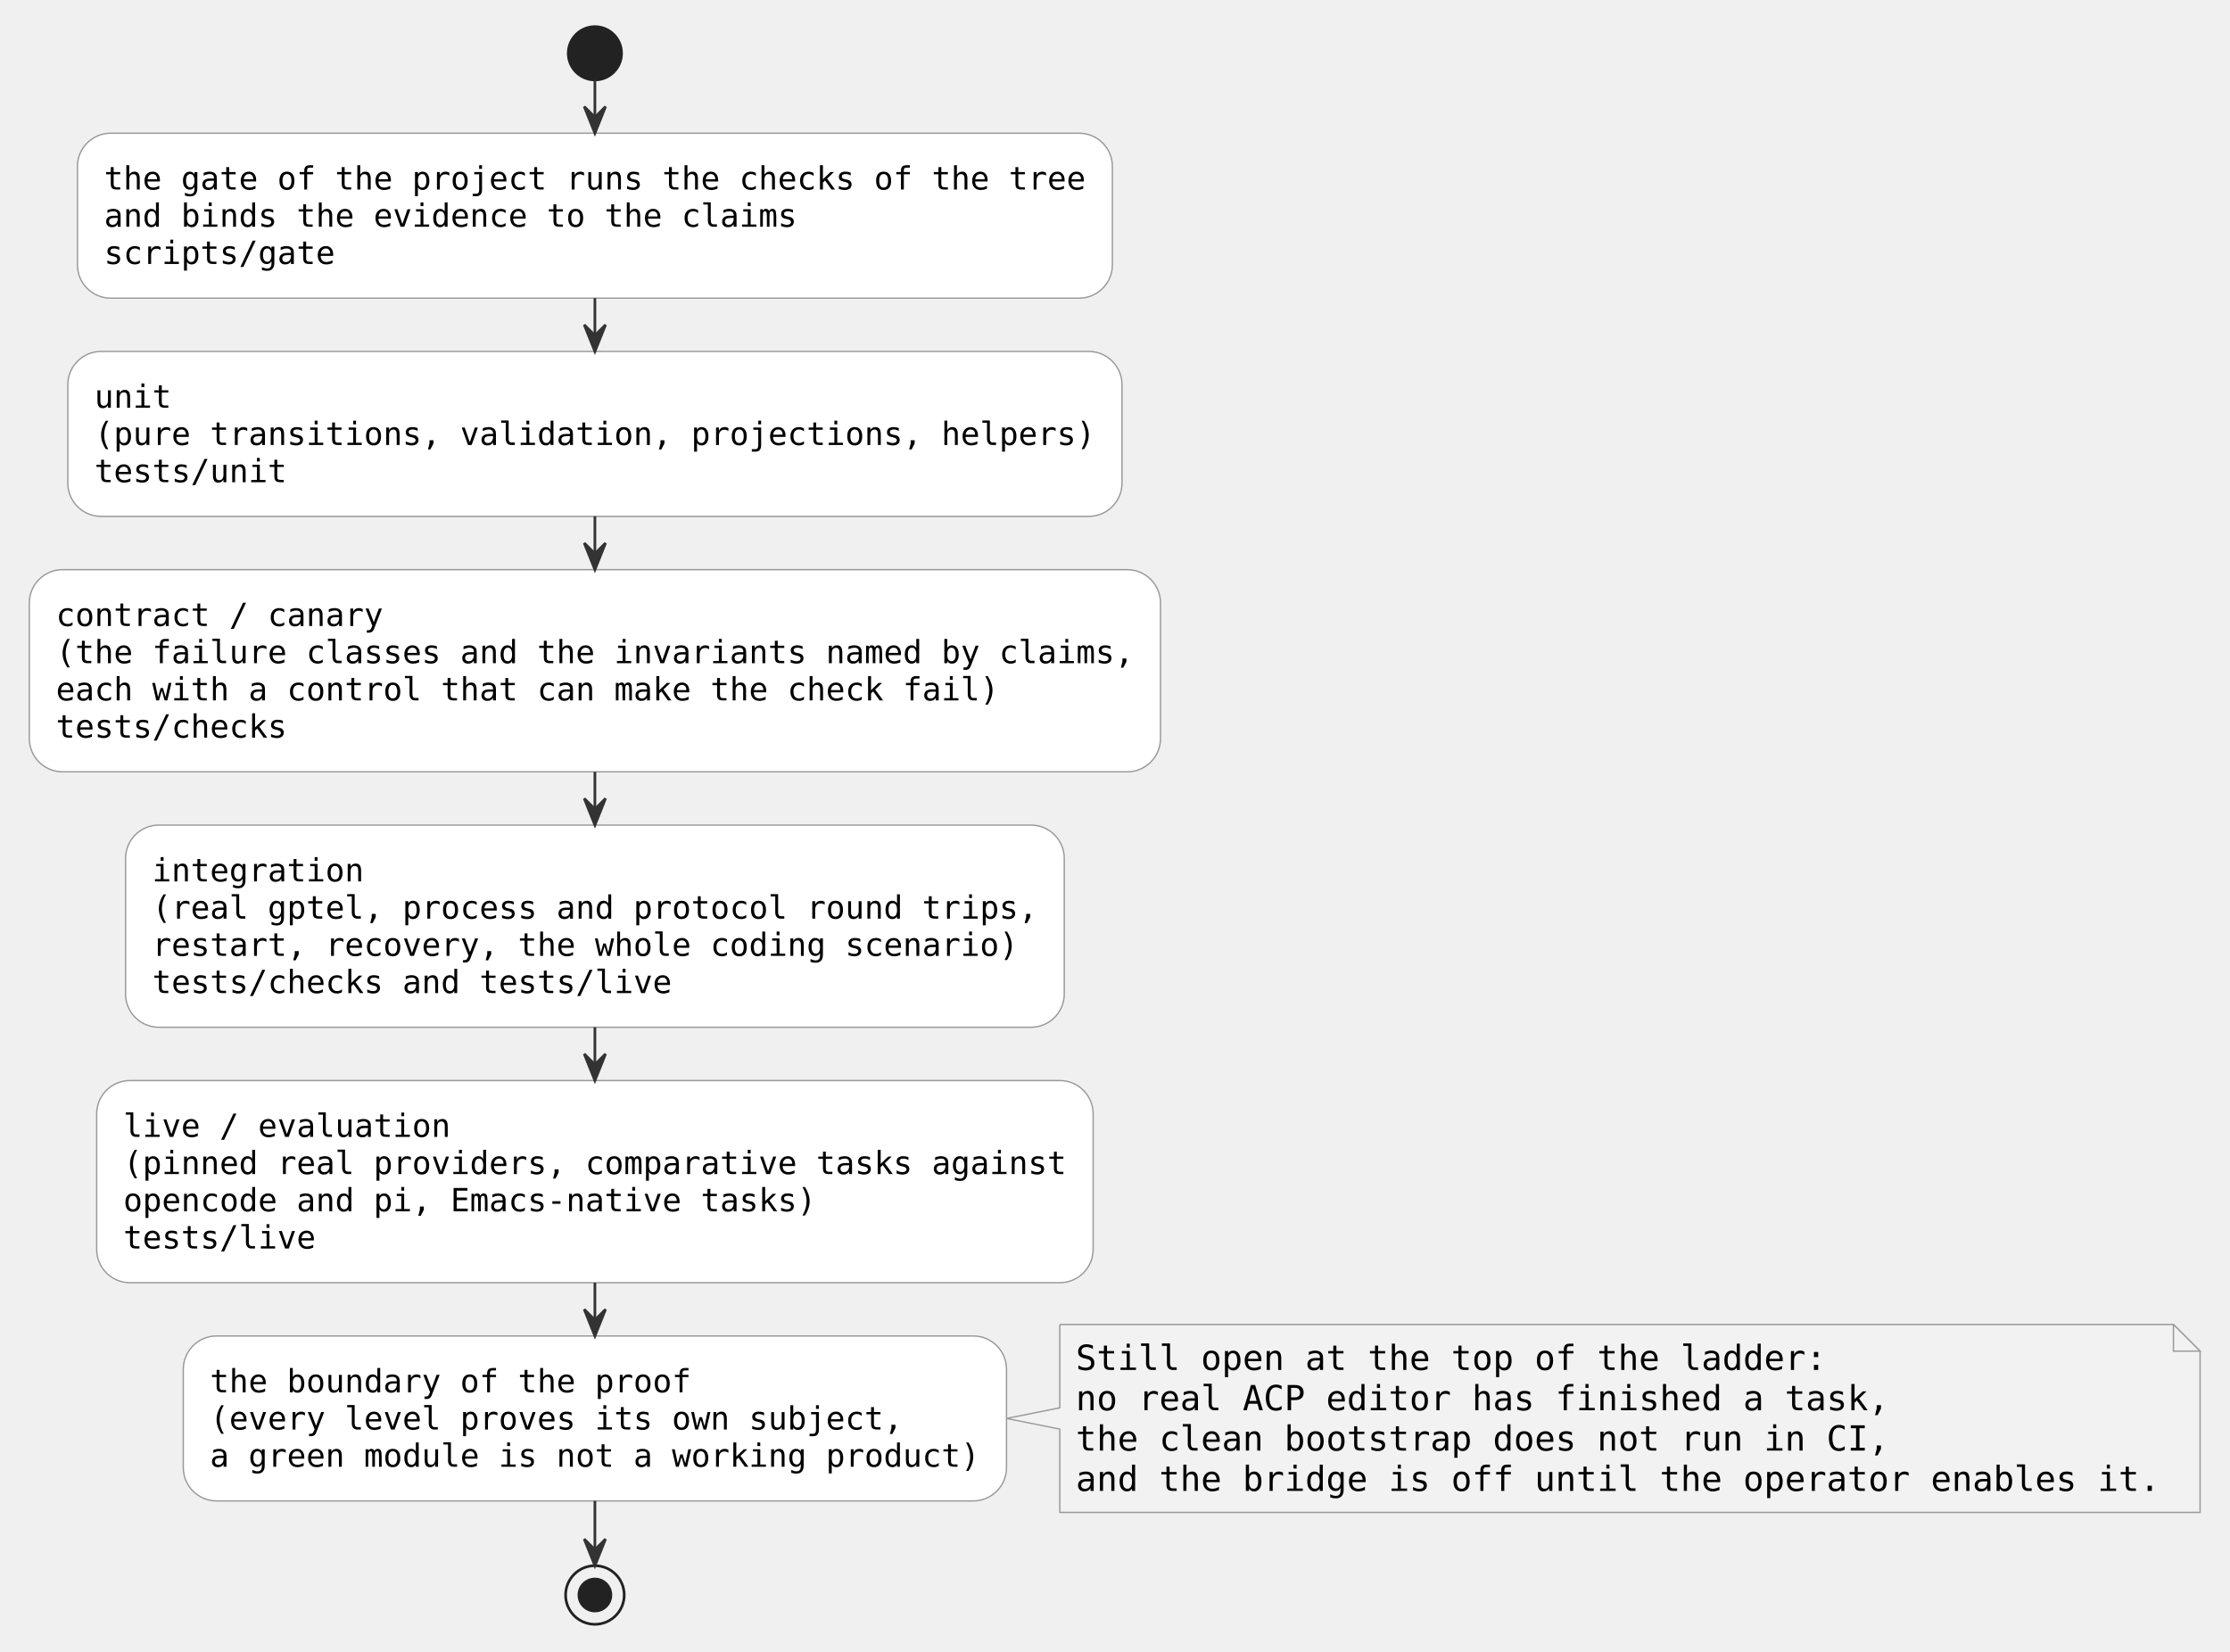
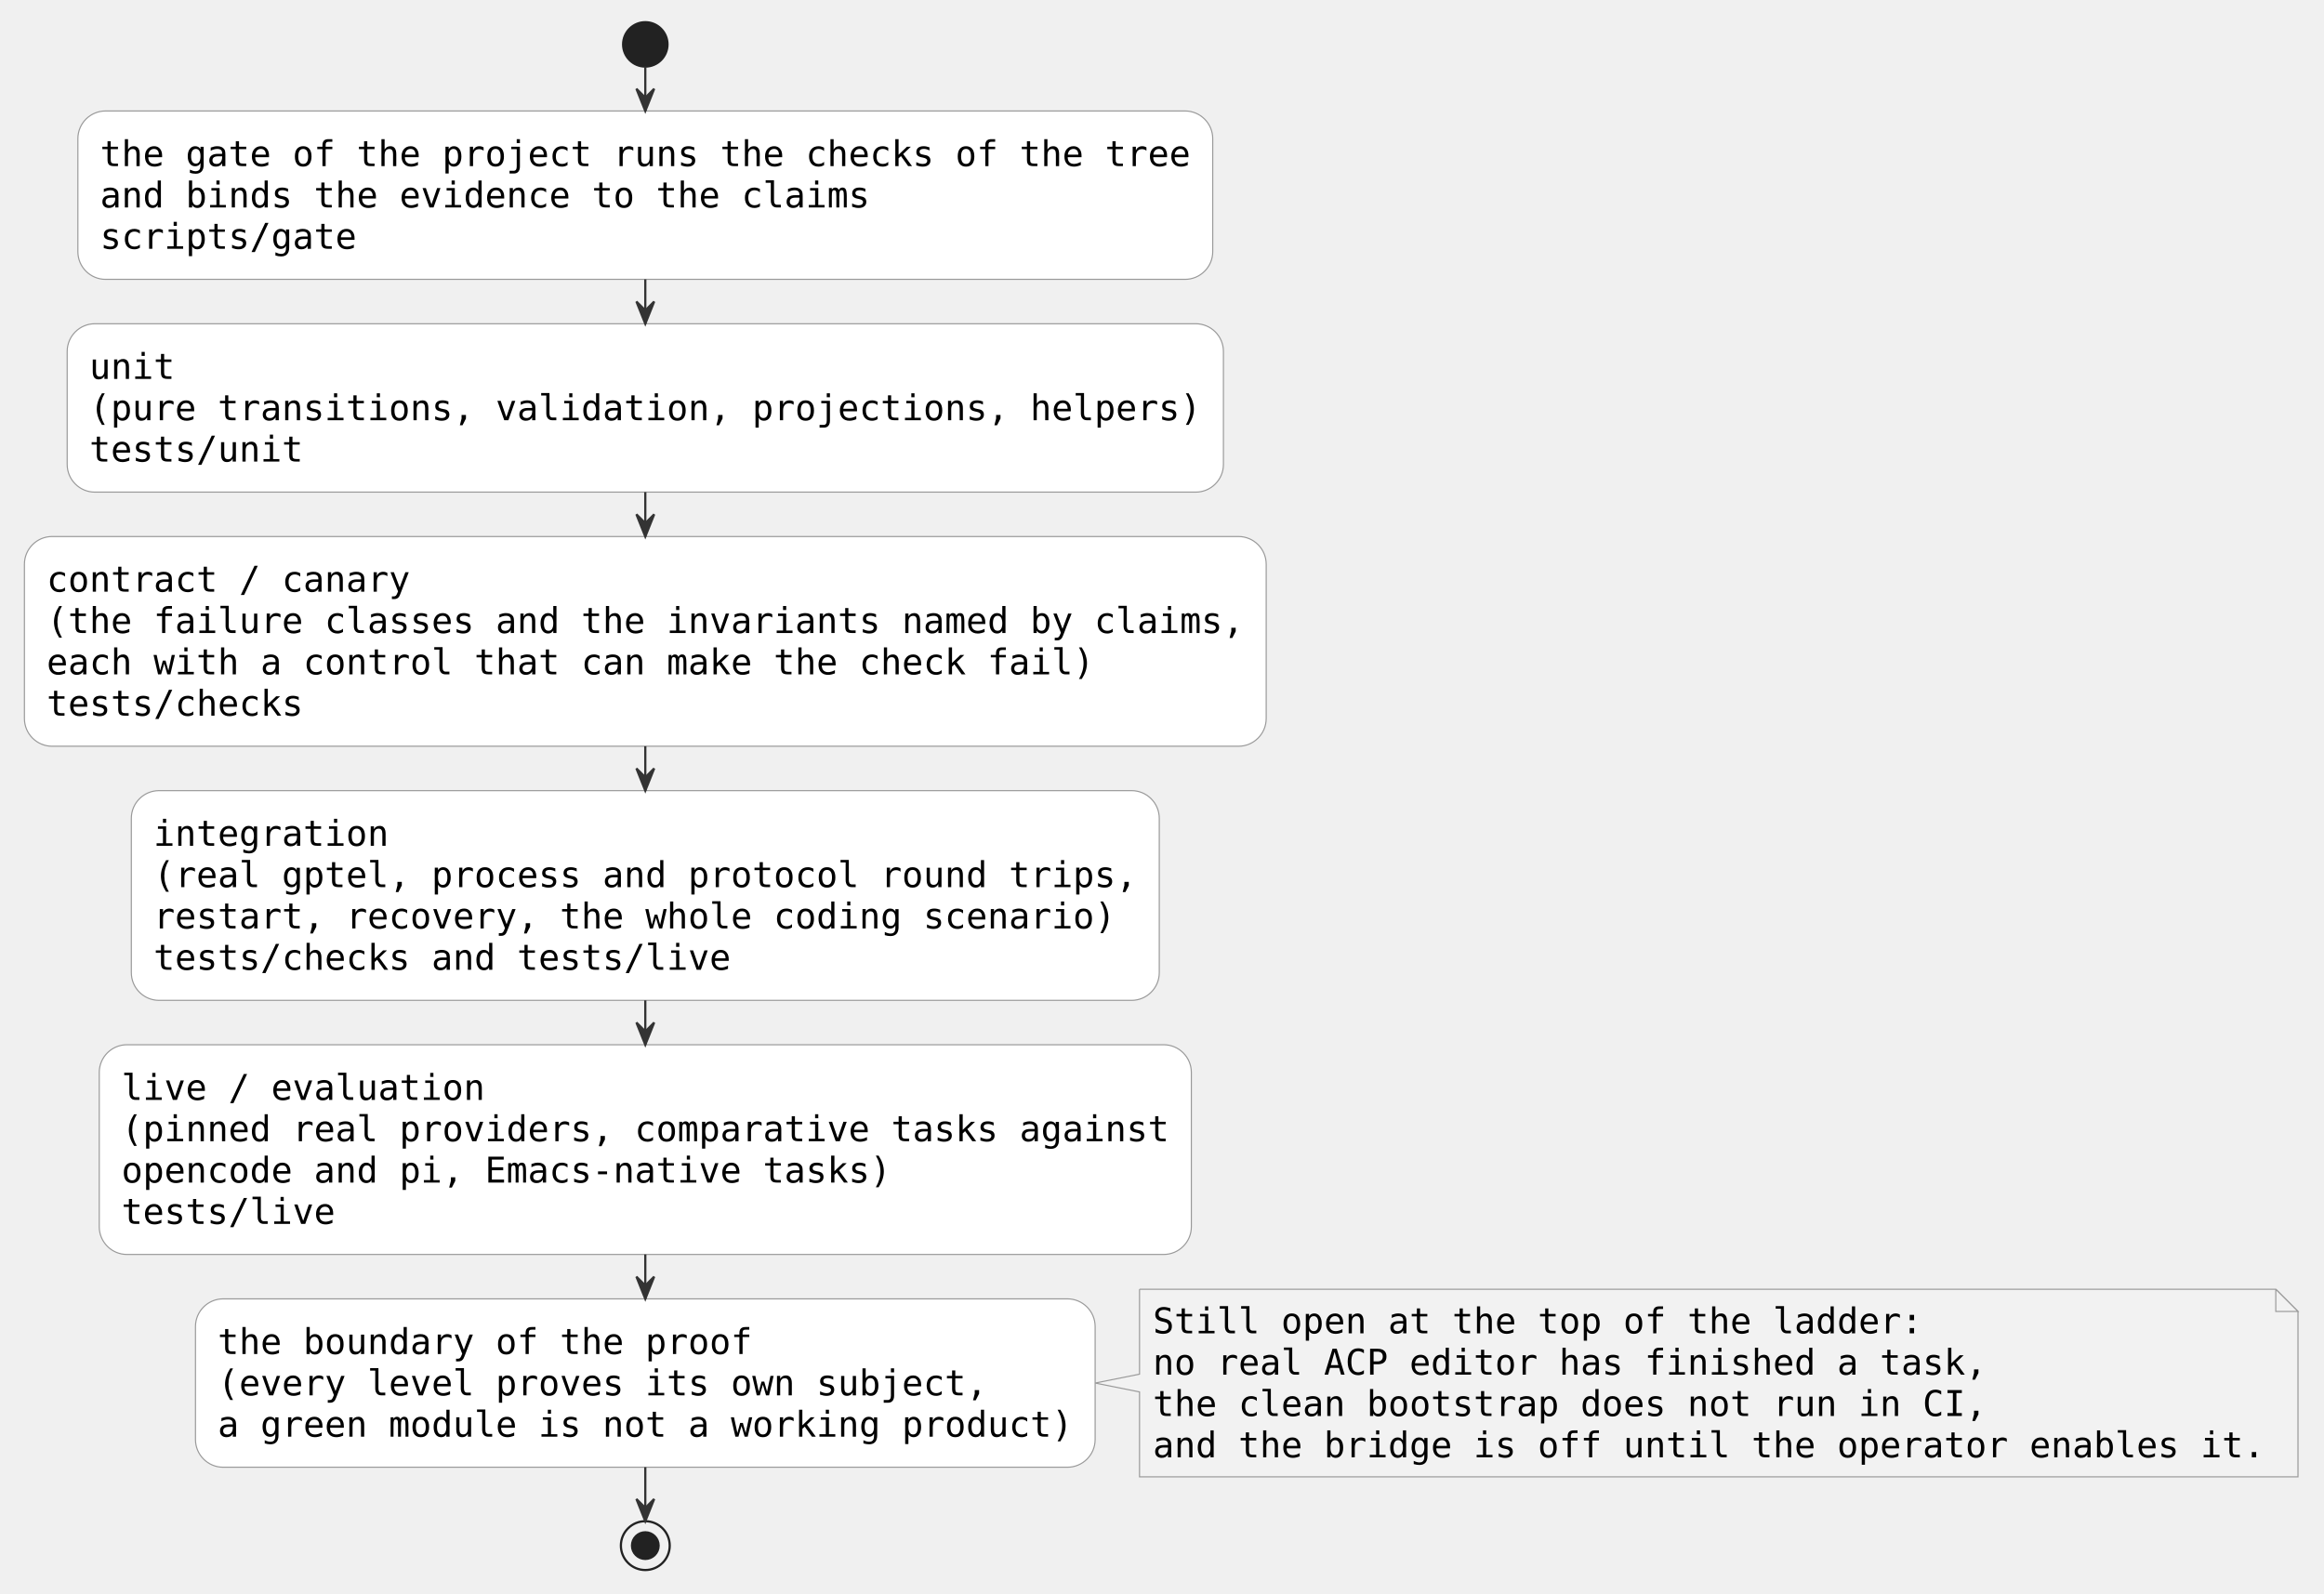
- <svg xmlns="http://www.w3.org/2000/svg" contentStyleType="text/css" data-diagram-type="ACTIVITY" height="620px" preserveAspectRatio="none" style="width:837px;height:620px;background:#FFFFFF;" version="1.1" viewBox="0 0 837 620" width="837px" zoomAndPan="magnify">
+ <svg xmlns="http://www.w3.org/2000/svg" contentStyleType="text/css" data-diagram-type="ACTIVITY" height="718px" preserveAspectRatio="none" style="width:1047px;height:718px;background:#FFFFFF;" version="1.1" viewBox="0 0 1047 718" width="1047px" zoomAndPan="magnify">
  <defs />
  <g>
-     <ellipse cx="223.289" cy="20" fill="#222222" rx="10" ry="10" style="stroke:#222222;stroke-width:1;" />
-     <rect fill="#FFFFFF" height="61.906" rx="12.5" ry="12.5" style="stroke:#999999;stroke-width:0.5;" width="388.455" x="29.061" y="50" />
-     <text fill="#000000" font-family="'DejaVu Sans Mono'" font-size="12" lengthAdjust="spacing" textLength="368.455" x="39.062" y="71.139">the gate of the project runs the checks of the tree</text>
-     <text fill="#000000" font-family="'DejaVu Sans Mono'" font-size="12" lengthAdjust="spacing" textLength="260.086" x="39.062" y="85.107">and binds the evidence to the claims</text>
-     <text fill="#000000" font-family="'DejaVu Sans Mono'" font-size="12" lengthAdjust="spacing" textLength="86.695" x="39.062" y="99.076">scripts/gate</text>
-     <rect fill="#FFFFFF" height="61.906" rx="12.5" ry="12.5" style="stroke:#999999;stroke-width:0.5;" width="395.68" x="25.449" y="131.906" />
-     <text fill="#000000" font-family="'DejaVu Sans Mono'" font-size="12" lengthAdjust="spacing" textLength="28.898" x="35.449" y="153.045">unit</text>
-     <text fill="#000000" font-family="'DejaVu Sans Mono'" font-size="12" lengthAdjust="spacing" textLength="375.68" x="35.449" y="167.014">(pure transitions, validation, projections, helpers)</text>
-     <text fill="#000000" font-family="'DejaVu Sans Mono'" font-size="12" lengthAdjust="spacing" textLength="72.246" x="35.449" y="180.982">tests/unit</text>
-     <rect fill="#FFFFFF" height="75.875" rx="12.5" ry="12.5" style="stroke:#999999;stroke-width:0.5;" width="424.578" x="11" y="213.812" />
-     <text fill="#000000" font-family="'DejaVu Sans Mono'" font-size="12" lengthAdjust="spacing" textLength="122.818" x="21" y="234.951">contract / canary</text>
-     <text fill="#000000" font-family="'DejaVu Sans Mono'" font-size="12" lengthAdjust="spacing" textLength="404.578" x="21" y="248.92">(the failure classes and the invariants named by claims,</text>
-     <text fill="#000000" font-family="'DejaVu Sans Mono'" font-size="12" lengthAdjust="spacing" textLength="354.006" x="21" y="262.889">each with a control that can make the check fail)</text>
-     <text fill="#000000" font-family="'DejaVu Sans Mono'" font-size="12" lengthAdjust="spacing" textLength="86.695" x="21" y="276.857">tests/checks</text>
-     <rect fill="#FFFFFF" height="75.875" rx="12.5" ry="12.5" style="stroke:#999999;stroke-width:0.5;" width="352.332" x="47.123" y="309.688" />
-     <text fill="#000000" font-family="'DejaVu Sans Mono'" font-size="12" lengthAdjust="spacing" textLength="79.471" x="57.123" y="330.826">integration</text>
-     <text fill="#000000" font-family="'DejaVu Sans Mono'" font-size="12" lengthAdjust="spacing" textLength="332.332" x="57.123" y="344.795">(real gptel, process and protocol round trips,</text>
-     <text fill="#000000" font-family="'DejaVu Sans Mono'" font-size="12" lengthAdjust="spacing" textLength="325.107" x="57.123" y="358.764">restart, recovery, the whole coding scenario)</text>
-     <text fill="#000000" font-family="'DejaVu Sans Mono'" font-size="12" lengthAdjust="spacing" textLength="195.065" x="57.123" y="372.732">tests/checks and tests/live</text>
-     <rect fill="#FFFFFF" height="75.875" rx="12.5" ry="12.5" style="stroke:#999999;stroke-width:0.5;" width="374.006" x="36.286" y="405.562" />
-     <text fill="#000000" font-family="'DejaVu Sans Mono'" font-size="12" lengthAdjust="spacing" textLength="122.818" x="46.286" y="426.701">live / evaluation</text>
-     <text fill="#000000" font-family="'DejaVu Sans Mono'" font-size="12" lengthAdjust="spacing" textLength="354.006" x="46.286" y="440.67">(pinned real providers, comparative tasks against</text>
-     <text fill="#000000" font-family="'DejaVu Sans Mono'" font-size="12" lengthAdjust="spacing" textLength="260.086" x="46.286" y="454.639">opencode and pi, Emacs-native tasks)</text>
-     <text fill="#000000" font-family="'DejaVu Sans Mono'" font-size="12" lengthAdjust="spacing" textLength="72.246" x="46.286" y="468.607">tests/live</text>
-     <path d="M397.781,497.125 L397.781,528.391 L377.781,532.391 L397.781,536.391 L397.781,567.656 A0,0 0 0 0 397.781,567.656 L825.768,567.656 A0,0 0 0 0 825.768,567.656 L825.768,507.125 L815.768,497.125 L397.781,497.125 A0,0 0 0 0 397.781,497.125" fill="#F2F2F2" style="stroke:#999999;stroke-width:0.5;" />
-     <path d="M815.768,497.125 L815.768,507.125 L825.768,507.125 L815.768,497.125" fill="#F2F2F2" style="stroke:#999999;stroke-width:0.5;" />
-     <text fill="#000000" font-family="'DejaVu Sans Mono'" font-size="13" lengthAdjust="spacing" textLength="281.76" x="403.781" y="514.192">Still open at the top of the ladder:</text>
-     <text fill="#000000" font-family="'DejaVu Sans Mono'" font-size="13" lengthAdjust="spacing" textLength="305.24" x="403.781" y="529.325">no real ACP editor has finished a task,</text>
-     <text fill="#000000" font-family="'DejaVu Sans Mono'" font-size="13" lengthAdjust="spacing" textLength="305.24" x="403.781" y="544.457">the clean bootstrap does not run in CI,</text>
-     <text fill="#000000" font-family="'DejaVu Sans Mono'" font-size="13" lengthAdjust="spacing" textLength="406.986" x="403.781" y="559.59">and the bridge is off until the operator enables it.</text>
-     <rect fill="#FFFFFF" height="61.906" rx="12.5" ry="12.5" style="stroke:#999999;stroke-width:0.5;" width="308.984" x="68.797" y="501.438" />
-     <text fill="#000000" font-family="'DejaVu Sans Mono'" font-size="12" lengthAdjust="spacing" textLength="180.615" x="78.797" y="522.576">the boundary of the proof</text>
-     <text fill="#000000" font-family="'DejaVu Sans Mono'" font-size="12" lengthAdjust="spacing" textLength="260.086" x="78.797" y="536.545">(every level proves its own subject,</text>
-     <text fill="#000000" font-family="'DejaVu Sans Mono'" font-size="12" lengthAdjust="spacing" textLength="288.984" x="78.797" y="550.514">a green module is not a working product)</text>
-     <ellipse cx="223.289" cy="598.656" fill="none" rx="11" ry="11" style="stroke:#222222;stroke-width:1;" />
-     <ellipse cx="223.289" cy="598.656" fill="#222222" rx="6" ry="6" style="stroke:#222222;stroke-width:1;" />
-     <line style="stroke:#333333;stroke-width:1;" x1="223.289" x2="223.289" y1="30" y2="50" />
-     <polygon fill="#333333" points="219.289,40,223.289,50,227.289,40,223.289,44" style="stroke:#333333;stroke-width:1;" />
-     <line style="stroke:#333333;stroke-width:1;" x1="223.289" x2="223.289" y1="111.906" y2="131.906" />
-     <polygon fill="#333333" points="219.289,121.906,223.289,131.906,227.289,121.906,223.289,125.906" style="stroke:#333333;stroke-width:1;" />
-     <line style="stroke:#333333;stroke-width:1;" x1="223.289" x2="223.289" y1="193.812" y2="213.812" />
-     <polygon fill="#333333" points="219.289,203.812,223.289,213.812,227.289,203.812,223.289,207.812" style="stroke:#333333;stroke-width:1;" />
-     <line style="stroke:#333333;stroke-width:1;" x1="223.289" x2="223.289" y1="289.688" y2="309.688" />
-     <polygon fill="#333333" points="219.289,299.688,223.289,309.688,227.289,299.688,223.289,303.688" style="stroke:#333333;stroke-width:1;" />
-     <line style="stroke:#333333;stroke-width:1;" x1="223.289" x2="223.289" y1="385.562" y2="405.562" />
-     <polygon fill="#333333" points="219.289,395.562,223.289,405.562,227.289,395.562,223.289,399.562" style="stroke:#333333;stroke-width:1;" />
-     <line style="stroke:#333333;stroke-width:1;" x1="223.289" x2="223.289" y1="481.438" y2="501.438" />
-     <polygon fill="#333333" points="219.289,491.438,223.289,501.438,227.289,491.438,223.289,495.438" style="stroke:#333333;stroke-width:1;" />
-     <line style="stroke:#333333;stroke-width:1;" x1="223.289" x2="223.289" y1="563.344" y2="587.656" />
-     <polygon fill="#333333" points="219.289,577.656,223.289,587.656,227.289,577.656,223.289,581.656" style="stroke:#333333;stroke-width:1;" />
+     <ellipse cx="290.719" cy="20" fill="#222222" rx="10" ry="10" style="stroke:#222222;stroke-width:1;" />
+     <rect fill="#FFFFFF" height="75.875" rx="12.5" ry="12.5" style="stroke:#999999;stroke-width:0.5;" width="511.273" x="35.082" y="50" />
+     <text fill="#000000" font-family="'DejaVu Sans Mono'" font-size="16" lengthAdjust="spacing" textLength="491.273" x="45.082" y="74.852">the gate of the project runs the checks of the tree</text>
+     <text fill="#000000" font-family="'DejaVu Sans Mono'" font-size="16" lengthAdjust="spacing" textLength="346.781" x="45.082" y="93.477">and binds the evidence to the claims</text>
+     <text fill="#000000" font-family="'DejaVu Sans Mono'" font-size="16" lengthAdjust="spacing" textLength="115.594" x="45.082" y="112.102">scripts/gate</text>
+     <rect fill="#FFFFFF" height="75.875" rx="12.5" ry="12.5" style="stroke:#999999;stroke-width:0.5;" width="520.906" x="30.266" y="145.875" />
+     <text fill="#000000" font-family="'DejaVu Sans Mono'" font-size="16" lengthAdjust="spacing" textLength="38.531" x="40.266" y="170.727">unit</text>
+     <text fill="#000000" font-family="'DejaVu Sans Mono'" font-size="16" lengthAdjust="spacing" textLength="500.906" x="40.266" y="189.352">(pure transitions, validation, projections, helpers)</text>
+     <text fill="#000000" font-family="'DejaVu Sans Mono'" font-size="16" lengthAdjust="spacing" textLength="96.328" x="40.266" y="207.977">tests/unit</text>
+     <rect fill="#FFFFFF" height="94.5" rx="12.5" ry="12.5" style="stroke:#999999;stroke-width:0.5;" width="559.438" x="11" y="241.75" />
+     <text fill="#000000" font-family="'DejaVu Sans Mono'" font-size="16" lengthAdjust="spacing" textLength="163.758" x="21" y="266.602">contract / canary</text>
+     <text fill="#000000" font-family="'DejaVu Sans Mono'" font-size="16" lengthAdjust="spacing" textLength="539.438" x="21" y="285.227">(the failure classes and the invariants named by claims,</text>
+     <text fill="#000000" font-family="'DejaVu Sans Mono'" font-size="16" lengthAdjust="spacing" textLength="472.008" x="21" y="303.852">each with a control that can make the check fail)</text>
+     <text fill="#000000" font-family="'DejaVu Sans Mono'" font-size="16" lengthAdjust="spacing" textLength="115.594" x="21" y="322.477">tests/checks</text>
+     <rect fill="#FFFFFF" height="94.5" rx="12.5" ry="12.5" style="stroke:#999999;stroke-width:0.5;" width="463.109" x="59.164" y="356.25" />
+     <text fill="#000000" font-family="'DejaVu Sans Mono'" font-size="16" lengthAdjust="spacing" textLength="105.961" x="69.164" y="381.102">integration</text>
+     <text fill="#000000" font-family="'DejaVu Sans Mono'" font-size="16" lengthAdjust="spacing" textLength="443.109" x="69.164" y="399.727">(real gptel, process and protocol round trips,</text>
+     <text fill="#000000" font-family="'DejaVu Sans Mono'" font-size="16" lengthAdjust="spacing" textLength="433.477" x="69.164" y="418.352">restart, recovery, the whole coding scenario)</text>
+     <text fill="#000000" font-family="'DejaVu Sans Mono'" font-size="16" lengthAdjust="spacing" textLength="260.086" x="69.164" y="436.977">tests/checks and tests/live</text>
+     <rect fill="#FFFFFF" height="94.5" rx="12.5" ry="12.5" style="stroke:#999999;stroke-width:0.5;" width="492.008" x="44.715" y="470.75" />
+     <text fill="#000000" font-family="'DejaVu Sans Mono'" font-size="16" lengthAdjust="spacing" textLength="163.758" x="54.715" y="495.602">live / evaluation</text>
+     <text fill="#000000" font-family="'DejaVu Sans Mono'" font-size="16" lengthAdjust="spacing" textLength="472.008" x="54.715" y="514.227">(pinned real providers, comparative tasks against</text>
+     <text fill="#000000" font-family="'DejaVu Sans Mono'" font-size="16" lengthAdjust="spacing" textLength="346.781" x="54.715" y="532.852">opencode and pi, Emacs-native tasks)</text>
+     <text fill="#000000" font-family="'DejaVu Sans Mono'" font-size="16" lengthAdjust="spacing" textLength="96.328" x="54.715" y="551.477">tests/live</text>
+     <path d="M513.375,580.938 L513.375,619.188 L493.375,623.188 L513.375,627.188 L513.375,665.438 A0,0 0 0 0 513.375,665.438 L1035.281,665.438 A0,0 0 0 0 1035.281,665.438 L1035.281,590.938 L1025.281,580.938 L513.375,580.938 A0,0 0 0 0 513.375,580.938" fill="#F2F2F2" style="stroke:#999999;stroke-width:0.5;" />
+     <path d="M1025.281,580.938 L1025.281,590.938 L1035.281,590.938 L1025.281,580.938" fill="#F2F2F2" style="stroke:#999999;stroke-width:0.5;" />
+     <text fill="#000000" font-family="'DejaVu Sans Mono'" font-size="16" lengthAdjust="spacing" textLength="346.781" x="519.375" y="600.789">Still open at the top of the ladder:</text>
+     <text fill="#000000" font-family="'DejaVu Sans Mono'" font-size="16" lengthAdjust="spacing" textLength="375.68" x="519.375" y="619.414">no real ACP editor has finished a task,</text>
+     <text fill="#000000" font-family="'DejaVu Sans Mono'" font-size="16" lengthAdjust="spacing" textLength="375.68" x="519.375" y="638.039">the clean bootstrap does not run in CI,</text>
+     <text fill="#000000" font-family="'DejaVu Sans Mono'" font-size="16" lengthAdjust="spacing" textLength="500.906" x="519.375" y="656.664">and the bridge is off until the operator enables it.</text>
+     <rect fill="#FFFFFF" height="75.875" rx="12.5" ry="12.5" style="stroke:#999999;stroke-width:0.5;" width="405.312" x="88.062" y="585.25" />
+     <text fill="#000000" font-family="'DejaVu Sans Mono'" font-size="16" lengthAdjust="spacing" textLength="240.82" x="98.062" y="610.102">the boundary of the proof</text>
+     <text fill="#000000" font-family="'DejaVu Sans Mono'" font-size="16" lengthAdjust="spacing" textLength="346.781" x="98.062" y="628.727">(every level proves its own subject,</text>
+     <text fill="#000000" font-family="'DejaVu Sans Mono'" font-size="16" lengthAdjust="spacing" textLength="385.312" x="98.062" y="647.352">a green module is not a working product)</text>
+     <ellipse cx="290.719" cy="696.438" fill="none" rx="11" ry="11" style="stroke:#222222;stroke-width:1;" />
+     <ellipse cx="290.719" cy="696.438" fill="#222222" rx="6" ry="6" style="stroke:#222222;stroke-width:1;" />
+     <line style="stroke:#333333;stroke-width:1;" x1="290.719" x2="290.719" y1="30" y2="50" />
+     <polygon fill="#333333" points="286.719,40,290.719,50,294.719,40,290.719,44" style="stroke:#333333;stroke-width:1;" />
+     <line style="stroke:#333333;stroke-width:1;" x1="290.719" x2="290.719" y1="125.875" y2="145.875" />
+     <polygon fill="#333333" points="286.719,135.875,290.719,145.875,294.719,135.875,290.719,139.875" style="stroke:#333333;stroke-width:1;" />
+     <line style="stroke:#333333;stroke-width:1;" x1="290.719" x2="290.719" y1="221.75" y2="241.75" />
+     <polygon fill="#333333" points="286.719,231.75,290.719,241.75,294.719,231.75,290.719,235.75" style="stroke:#333333;stroke-width:1;" />
+     <line style="stroke:#333333;stroke-width:1;" x1="290.719" x2="290.719" y1="336.25" y2="356.25" />
+     <polygon fill="#333333" points="286.719,346.25,290.719,356.25,294.719,346.25,290.719,350.25" style="stroke:#333333;stroke-width:1;" />
+     <line style="stroke:#333333;stroke-width:1;" x1="290.719" x2="290.719" y1="450.75" y2="470.75" />
+     <polygon fill="#333333" points="286.719,460.75,290.719,470.75,294.719,460.75,290.719,464.75" style="stroke:#333333;stroke-width:1;" />
+     <line style="stroke:#333333;stroke-width:1;" x1="290.719" x2="290.719" y1="565.25" y2="585.25" />
+     <polygon fill="#333333" points="286.719,575.25,290.719,585.25,294.719,575.25,290.719,579.25" style="stroke:#333333;stroke-width:1;" />
+     <line style="stroke:#333333;stroke-width:1;" x1="290.719" x2="290.719" y1="661.125" y2="685.438" />
+     <polygon fill="#333333" points="286.719,675.438,290.719,685.438,294.719,675.438,290.719,679.438" style="stroke:#333333;stroke-width:1;" />
  </g>
</svg>
